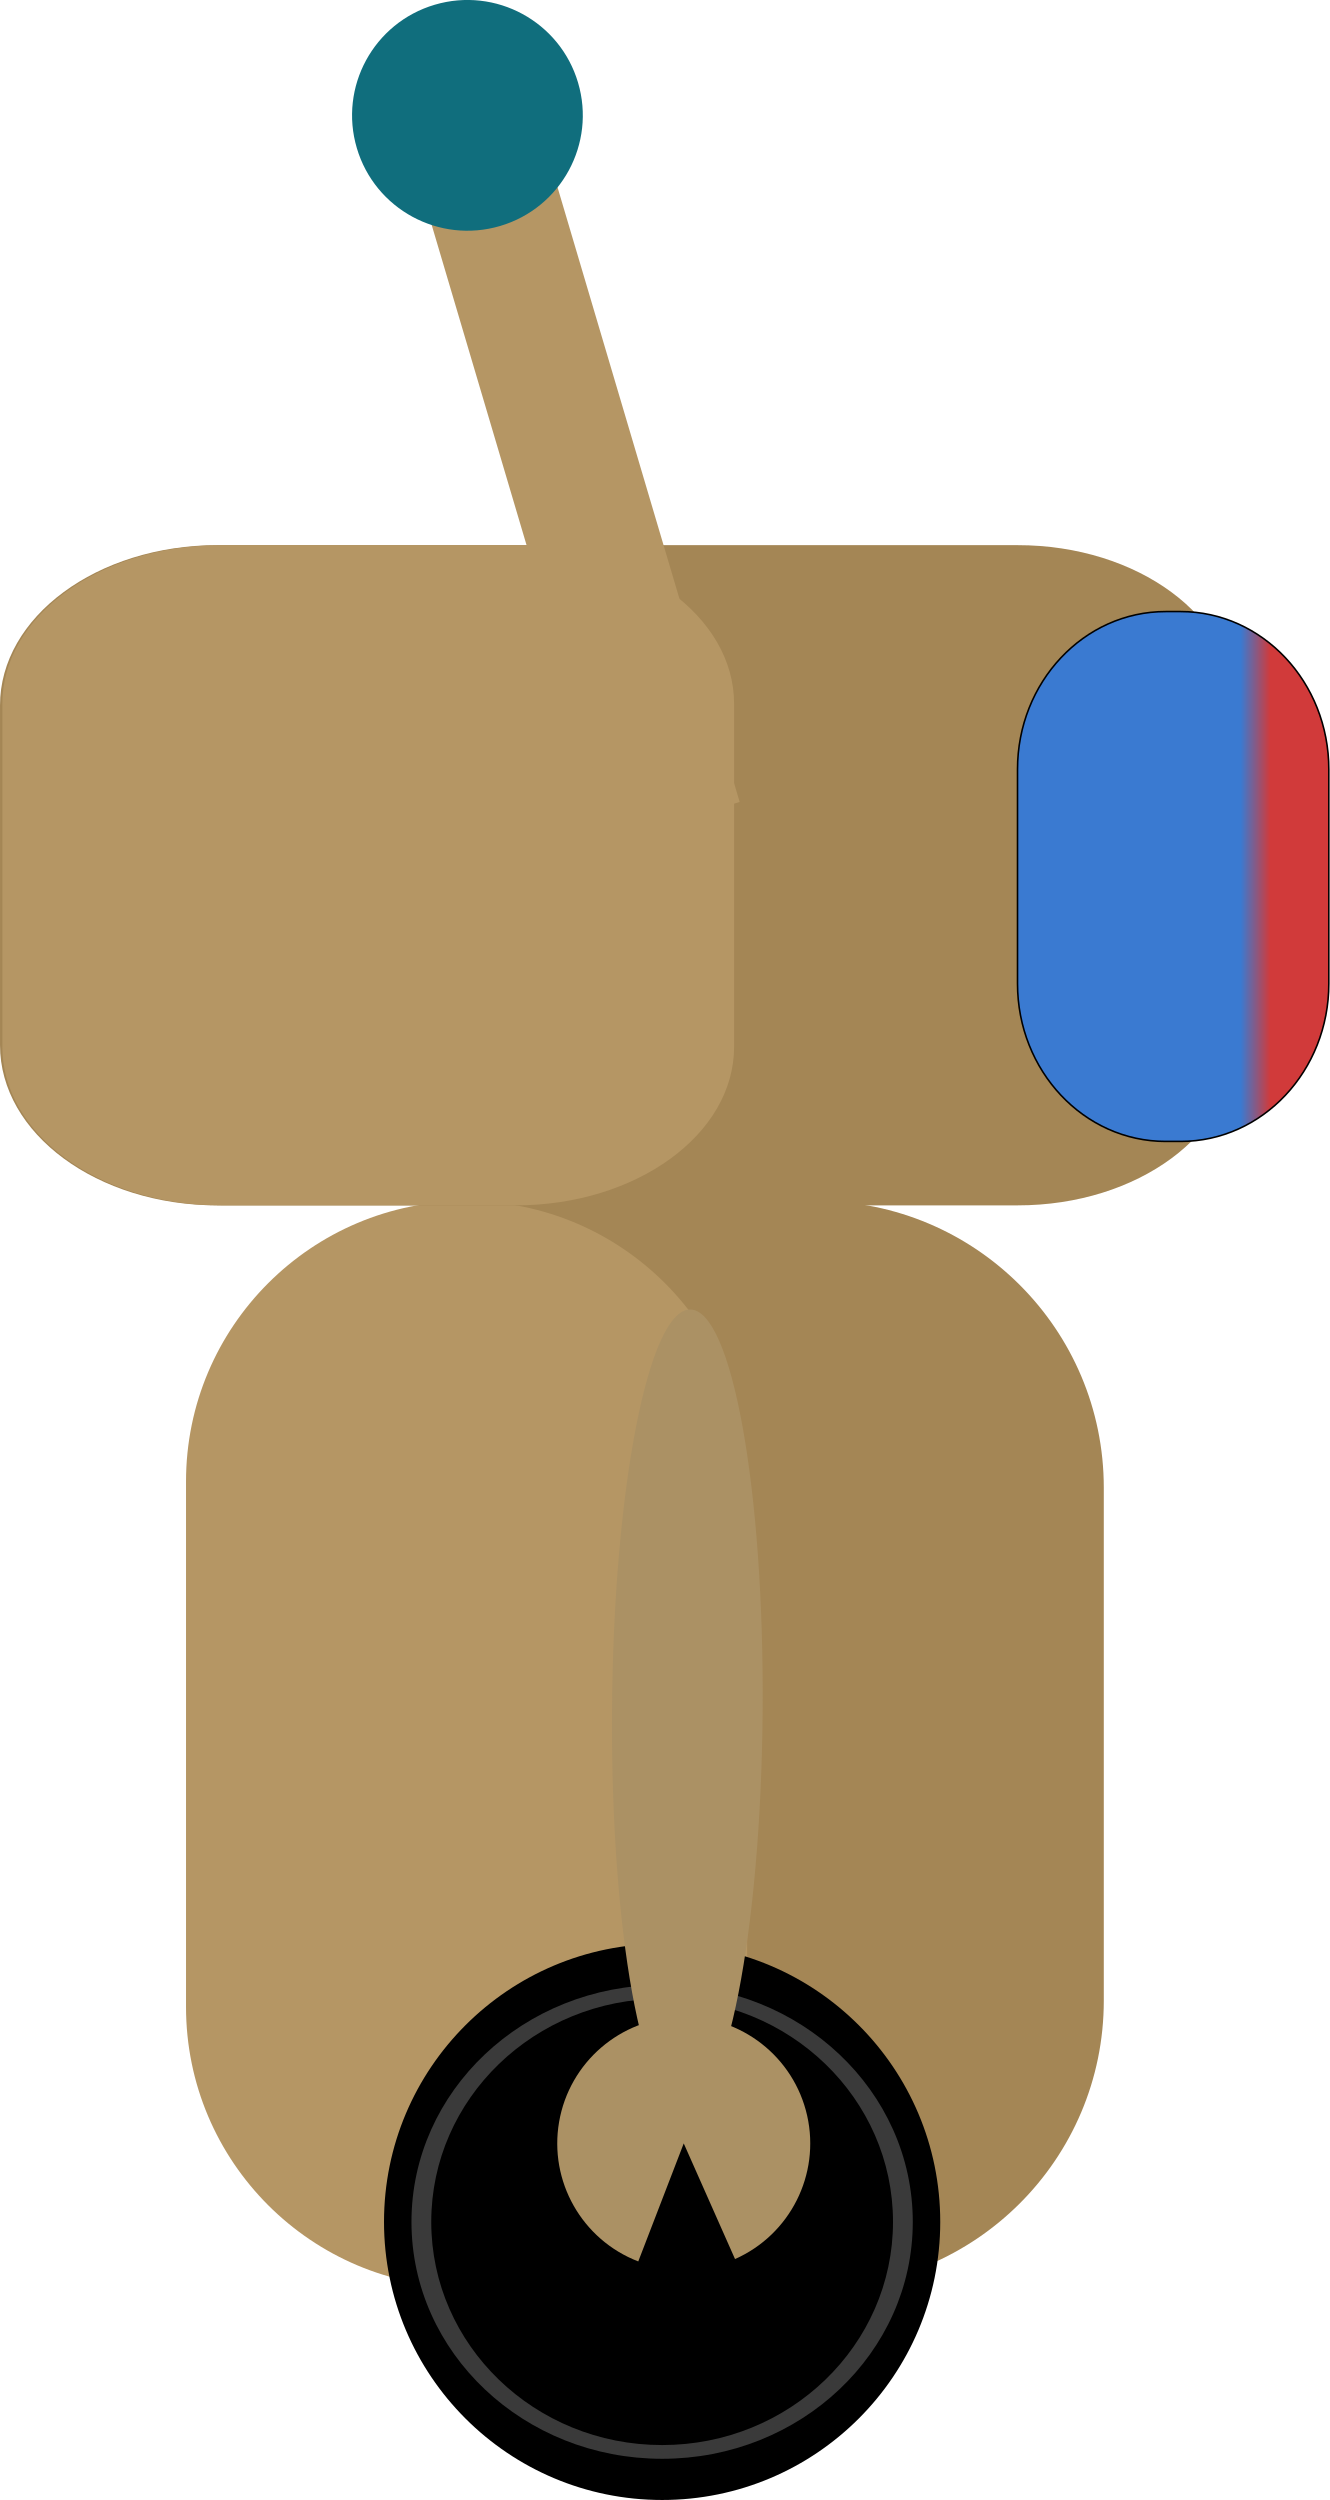
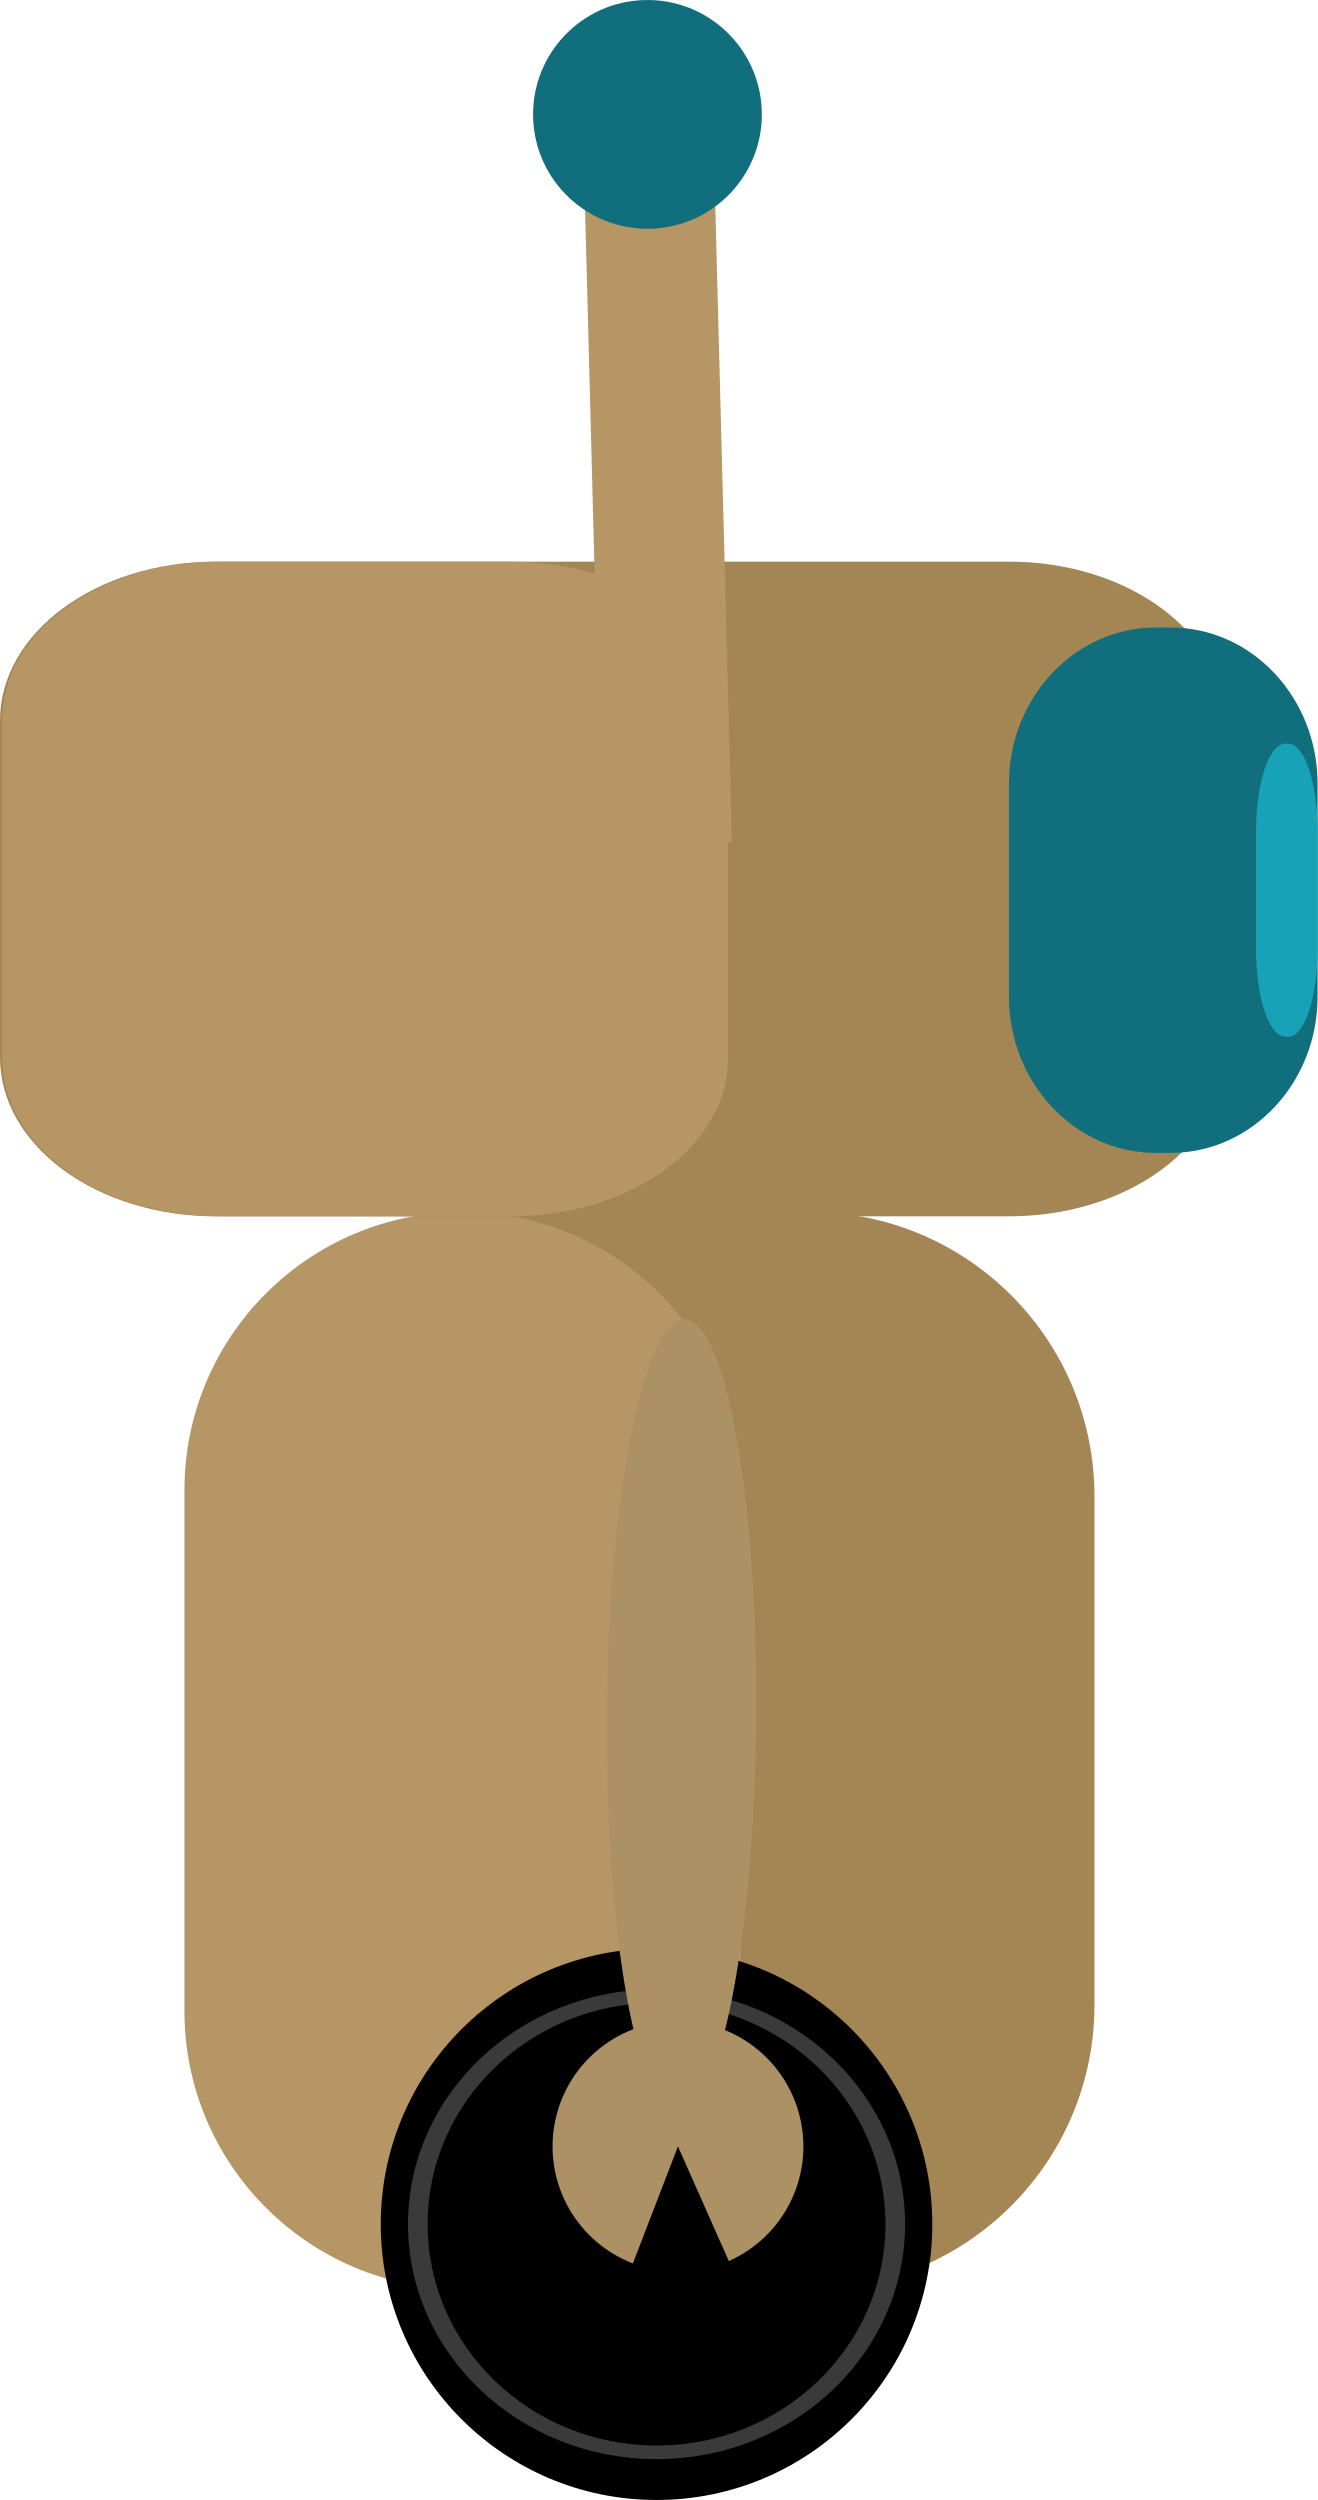
- <svg xmlns="http://www.w3.org/2000/svg" xmlns:xlink="http://www.w3.org/1999/xlink" width="63.13mm" height="118.7mm" viewBox="0 0 63.13 118.7" version="1.1" id="svg1" xml:space="preserve">
-   <defs id="defs1">
-     <linearGradient id="linearGradient51">
-       <stop style="stop-color:#d13a3a;stop-opacity:1;" offset="0.317" id="stop52" />
-       <stop style="stop-color:#3a7ad1;stop-opacity:1;" offset="0.373" id="stop51" />
-     </linearGradient>
-     <linearGradient xlink:href="#linearGradient51" id="linearGradient52" x1="-71.962" y1="38.119" x2="-71.962" y2="63.352" gradientUnits="userSpaceOnUse" />
-   </defs>
-   <g id="g24-0" transform="matrix(-1,0,0,1,189.2518,-25.04216)">
+ <svg xmlns="http://www.w3.org/2000/svg" width="63.093mm" height="119.711mm" viewBox="0 0 63.093 119.711" version="1.1" id="svg1" xml:space="preserve">
+   <defs id="defs1" />
+   <g id="g24-0" transform="matrix(-1,0,0,1,189.2518,-24.03139)">
    <g id="g16-2" transform="translate(81.68156,-1.080254)">
      <rect style="fill:#a48655;fill-opacity:1;stroke:none;stroke-width:0.186" id="rect8-8" width="43.512" height="51.582" x="55.162" y="83.146" ry="13.617" />
      <rect style="fill:#b59664;fill-opacity:1;stroke:none;stroke-width:0.146" id="rect9-6" width="26.642" height="51.582" x="72.096" y="83.146" ry="13.321" />
    </g>
    <g id="g20-0" transform="translate(82.81441,-5.303784)">
      <g id="g19-2">
        <rect style="fill:#a48655;fill-opacity:1;stroke:none;stroke-width:0.169" id="rect2-4" width="58.637" height="31.347" x="47.8" y="56.23" ry="7.61" rx="10.315" />
        <rect style="fill:#b59664;fill-opacity:1;stroke:none;stroke-width:0.13" id="rect19-8" width="34.742" height="31.347" x="71.583" y="56.23" ry="7.526" rx="10.375" />
-         <rect style="display:inline;fill:url(#linearGradient52);fill-opacity:1;stroke:#000000;stroke-width:0.076;stroke-opacity:1" id="rect5-6" width="25.158" height="14.781" x="-84.541" y="43.345" ry="7.036" rx="7.491" transform="rotate(-90)" />
+         <rect style="display:inline;fill:#106e7d;fill-opacity:1;stroke:none;stroke-width:0.076" id="rect5-6" width="25.158" height="14.781" x="-84.541" y="43.345" ry="7.036" rx="7.491" transform="rotate(-90)" />
+         <rect style="display:inline;fill:#17a2b8;fill-opacity:1;stroke:none;stroke-width:0.025" id="rect10-5" width="14.035" height="2.949" x="-78.98" y="43.345" ry="1.404" rx="4.179" transform="rotate(-90)" />
      </g>
    </g>
-     <g id="g21-0" transform="rotate(16.50438,136.3326,302.4306)">
+     <g id="g21-0" transform="rotate(1.504385,256.1292,2685.831)">
      <rect style="fill:#b59664;fill-opacity:1;stroke:none;stroke-width:0.061" id="rect20-9" width="6.237" height="38.52" x="85.414" y="29.403" ry="9.472" rx="0" />
      <circle style="fill:#106e7d;fill-opacity:1;stroke:none;stroke-width:0.265" id="circle20-0" cx="88.545" cy="32.994" r="5.477" />
    </g>
    <g id="g22-0" transform="translate(0,-1.844483)">
      <circle style="fill:#000000;fill-opacity:1;stroke-width:0.265" id="circle21-6" cx="157.814" cy="132.381" r="13.205" />
      <ellipse style="fill:#3a3a3a;fill-opacity:1;stroke-width:0.232" id="ellipse21-1" cx="157.814" cy="132.381" rx="11.901" ry="11.249" />
      <ellipse style="fill:#000000;fill-opacity:1;stroke-width:0.216" id="ellipse22-3" cx="157.814" cy="132.381" rx="10.962" ry="10.597" />
    </g>
    <g id="g23-8" style="fill:#ab9164;fill-opacity:1" transform="rotate(44.75425,126.3042,163.575)">
      <path style="fill:#ab9164;fill-opacity:1;stroke:none;stroke-width:0.216" id="path22-9" d="m 164.865,-55.869 a 6.006,6.006 0 0 1 -4.834,5.891 6.006,6.006 0 0 1 -6.72,-3.592 6.006,6.006 0 0 1 2.212,-7.292 6.006,6.006 0 0 1 7.584,0.747 l -4.247,4.247 z" transform="matrix(0.9123665,0.4093744,0.4093744,-0.9123665,0,0)" />
      <ellipse style="fill:#ab9164;fill-opacity:1;stroke:none;stroke-width:0.193" id="ellipse23-3" cx="-147.753" cy="3.769" rx="18.997" ry="3.576" transform="matrix(-0.709188,-0.7050194,0.7056141,-0.7085963,0,0)" />
    </g>
  </g>
</svg>
